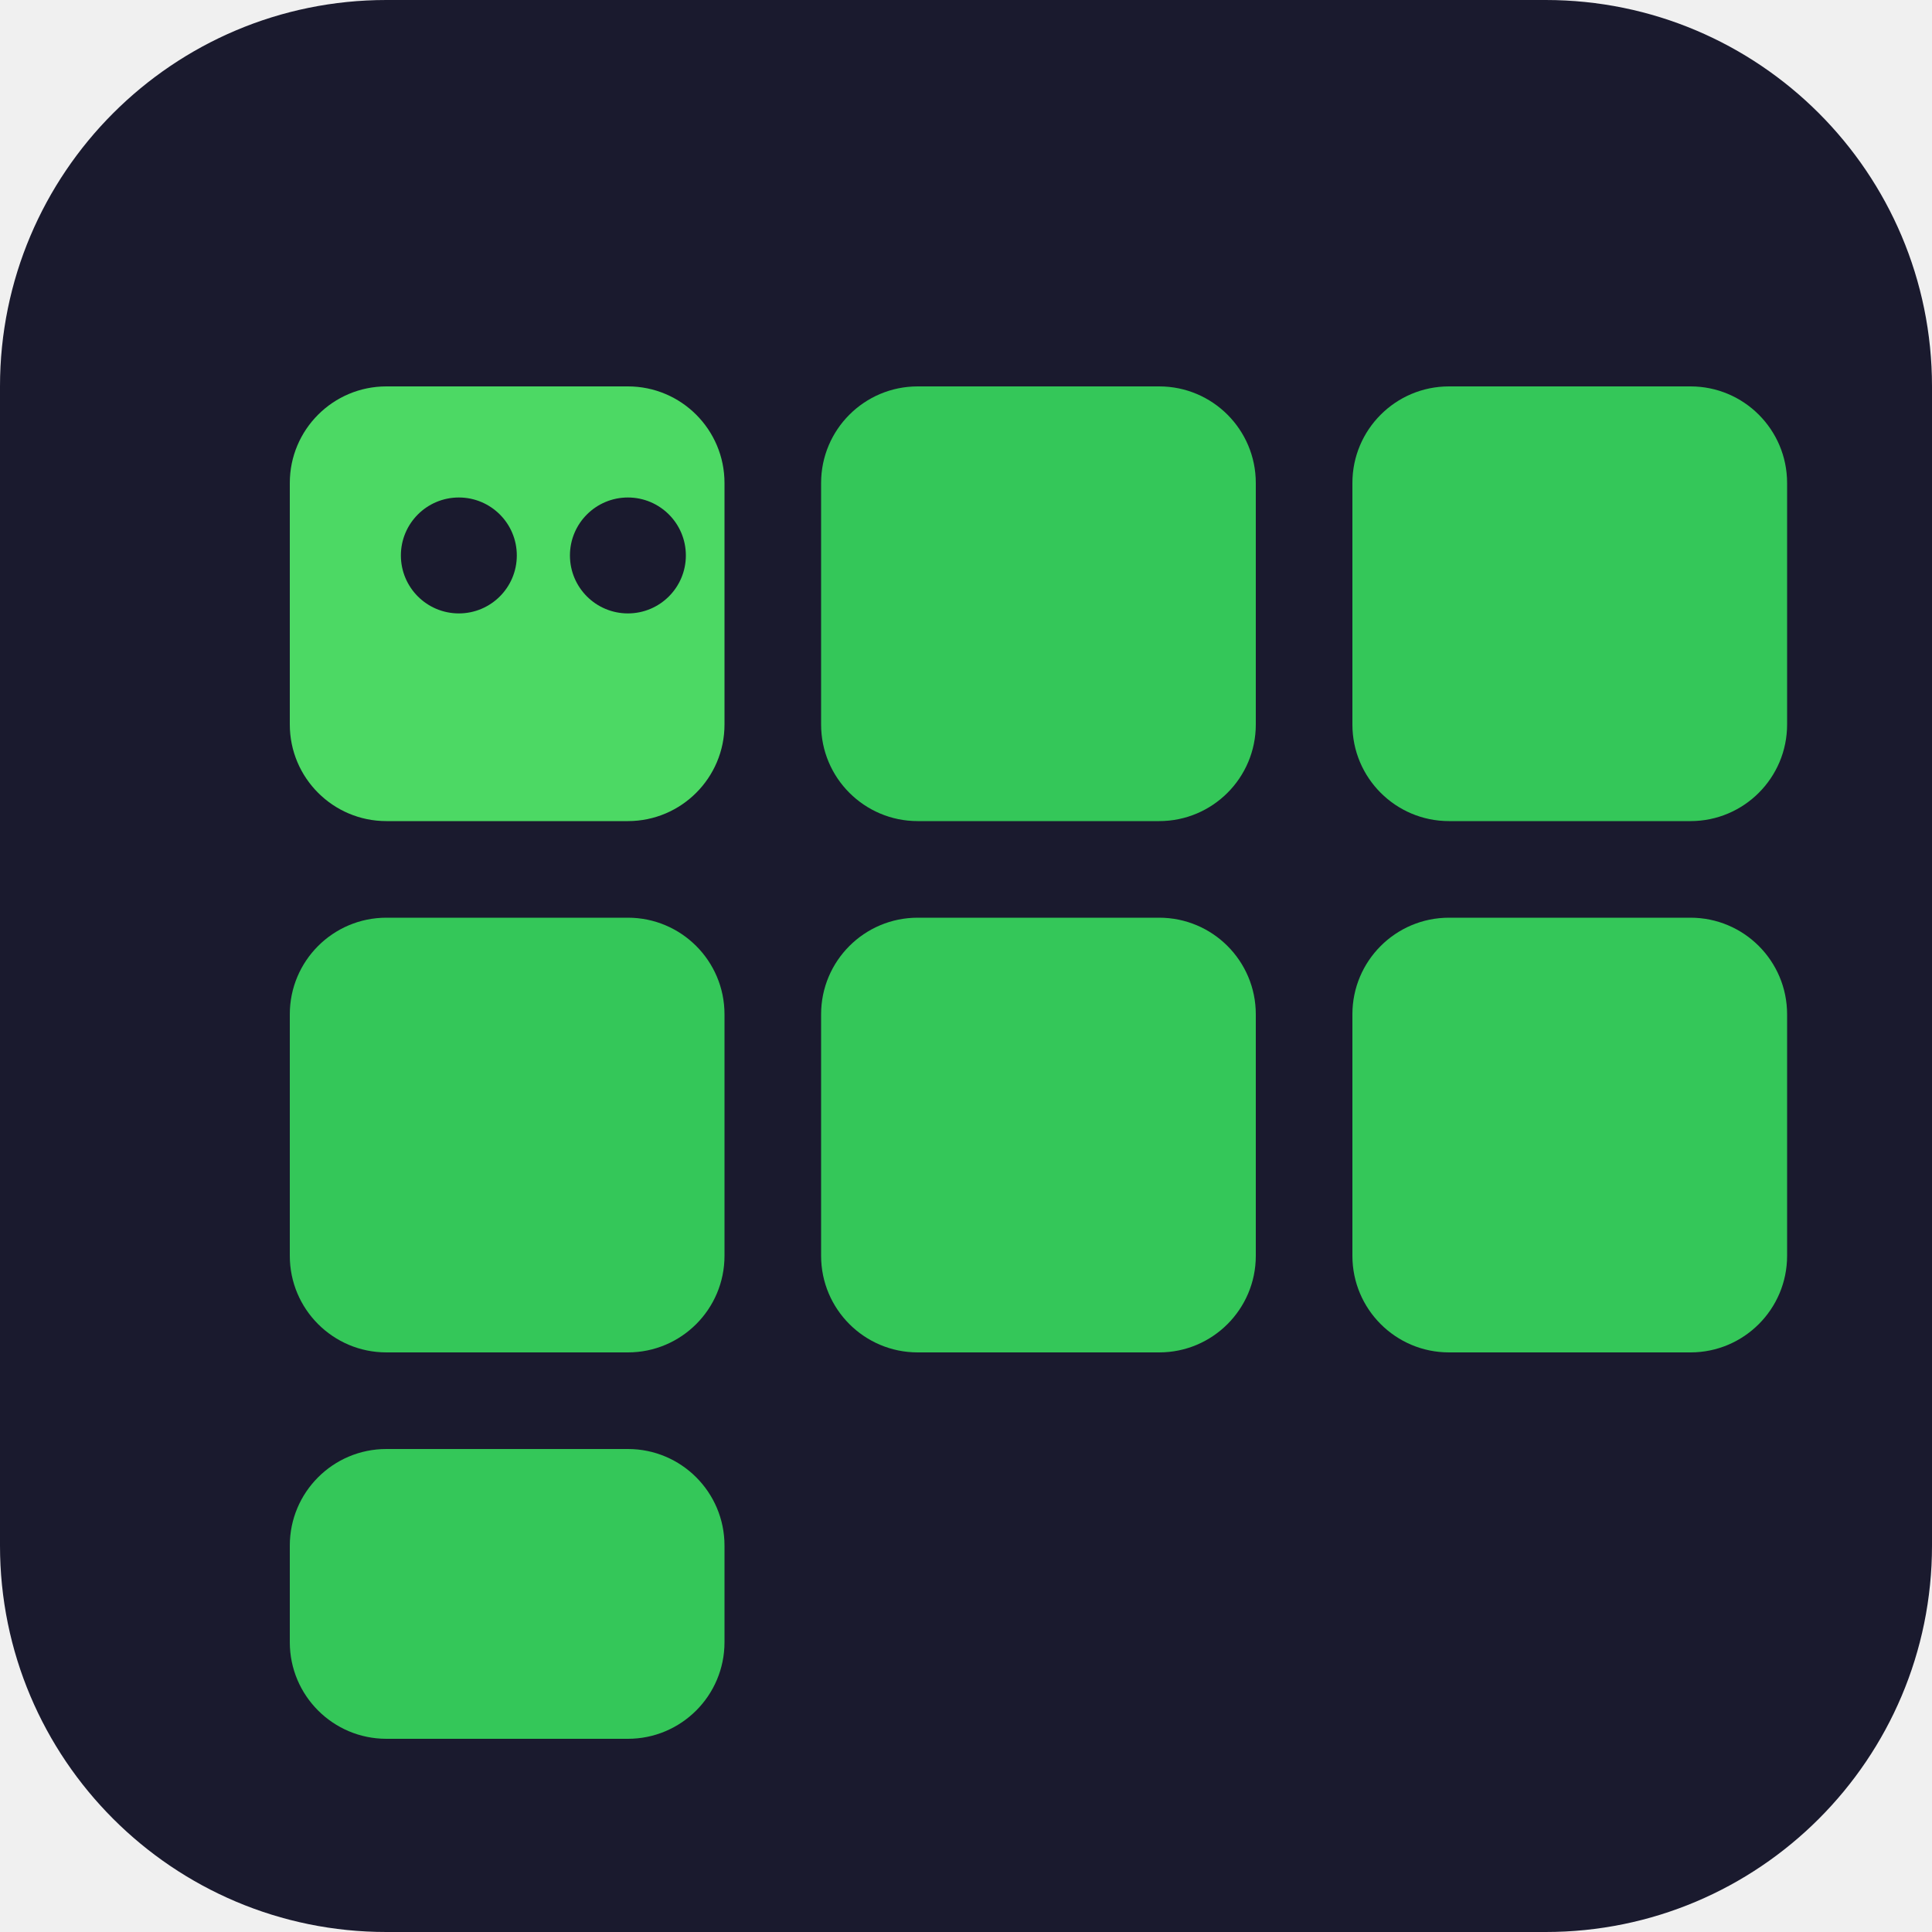
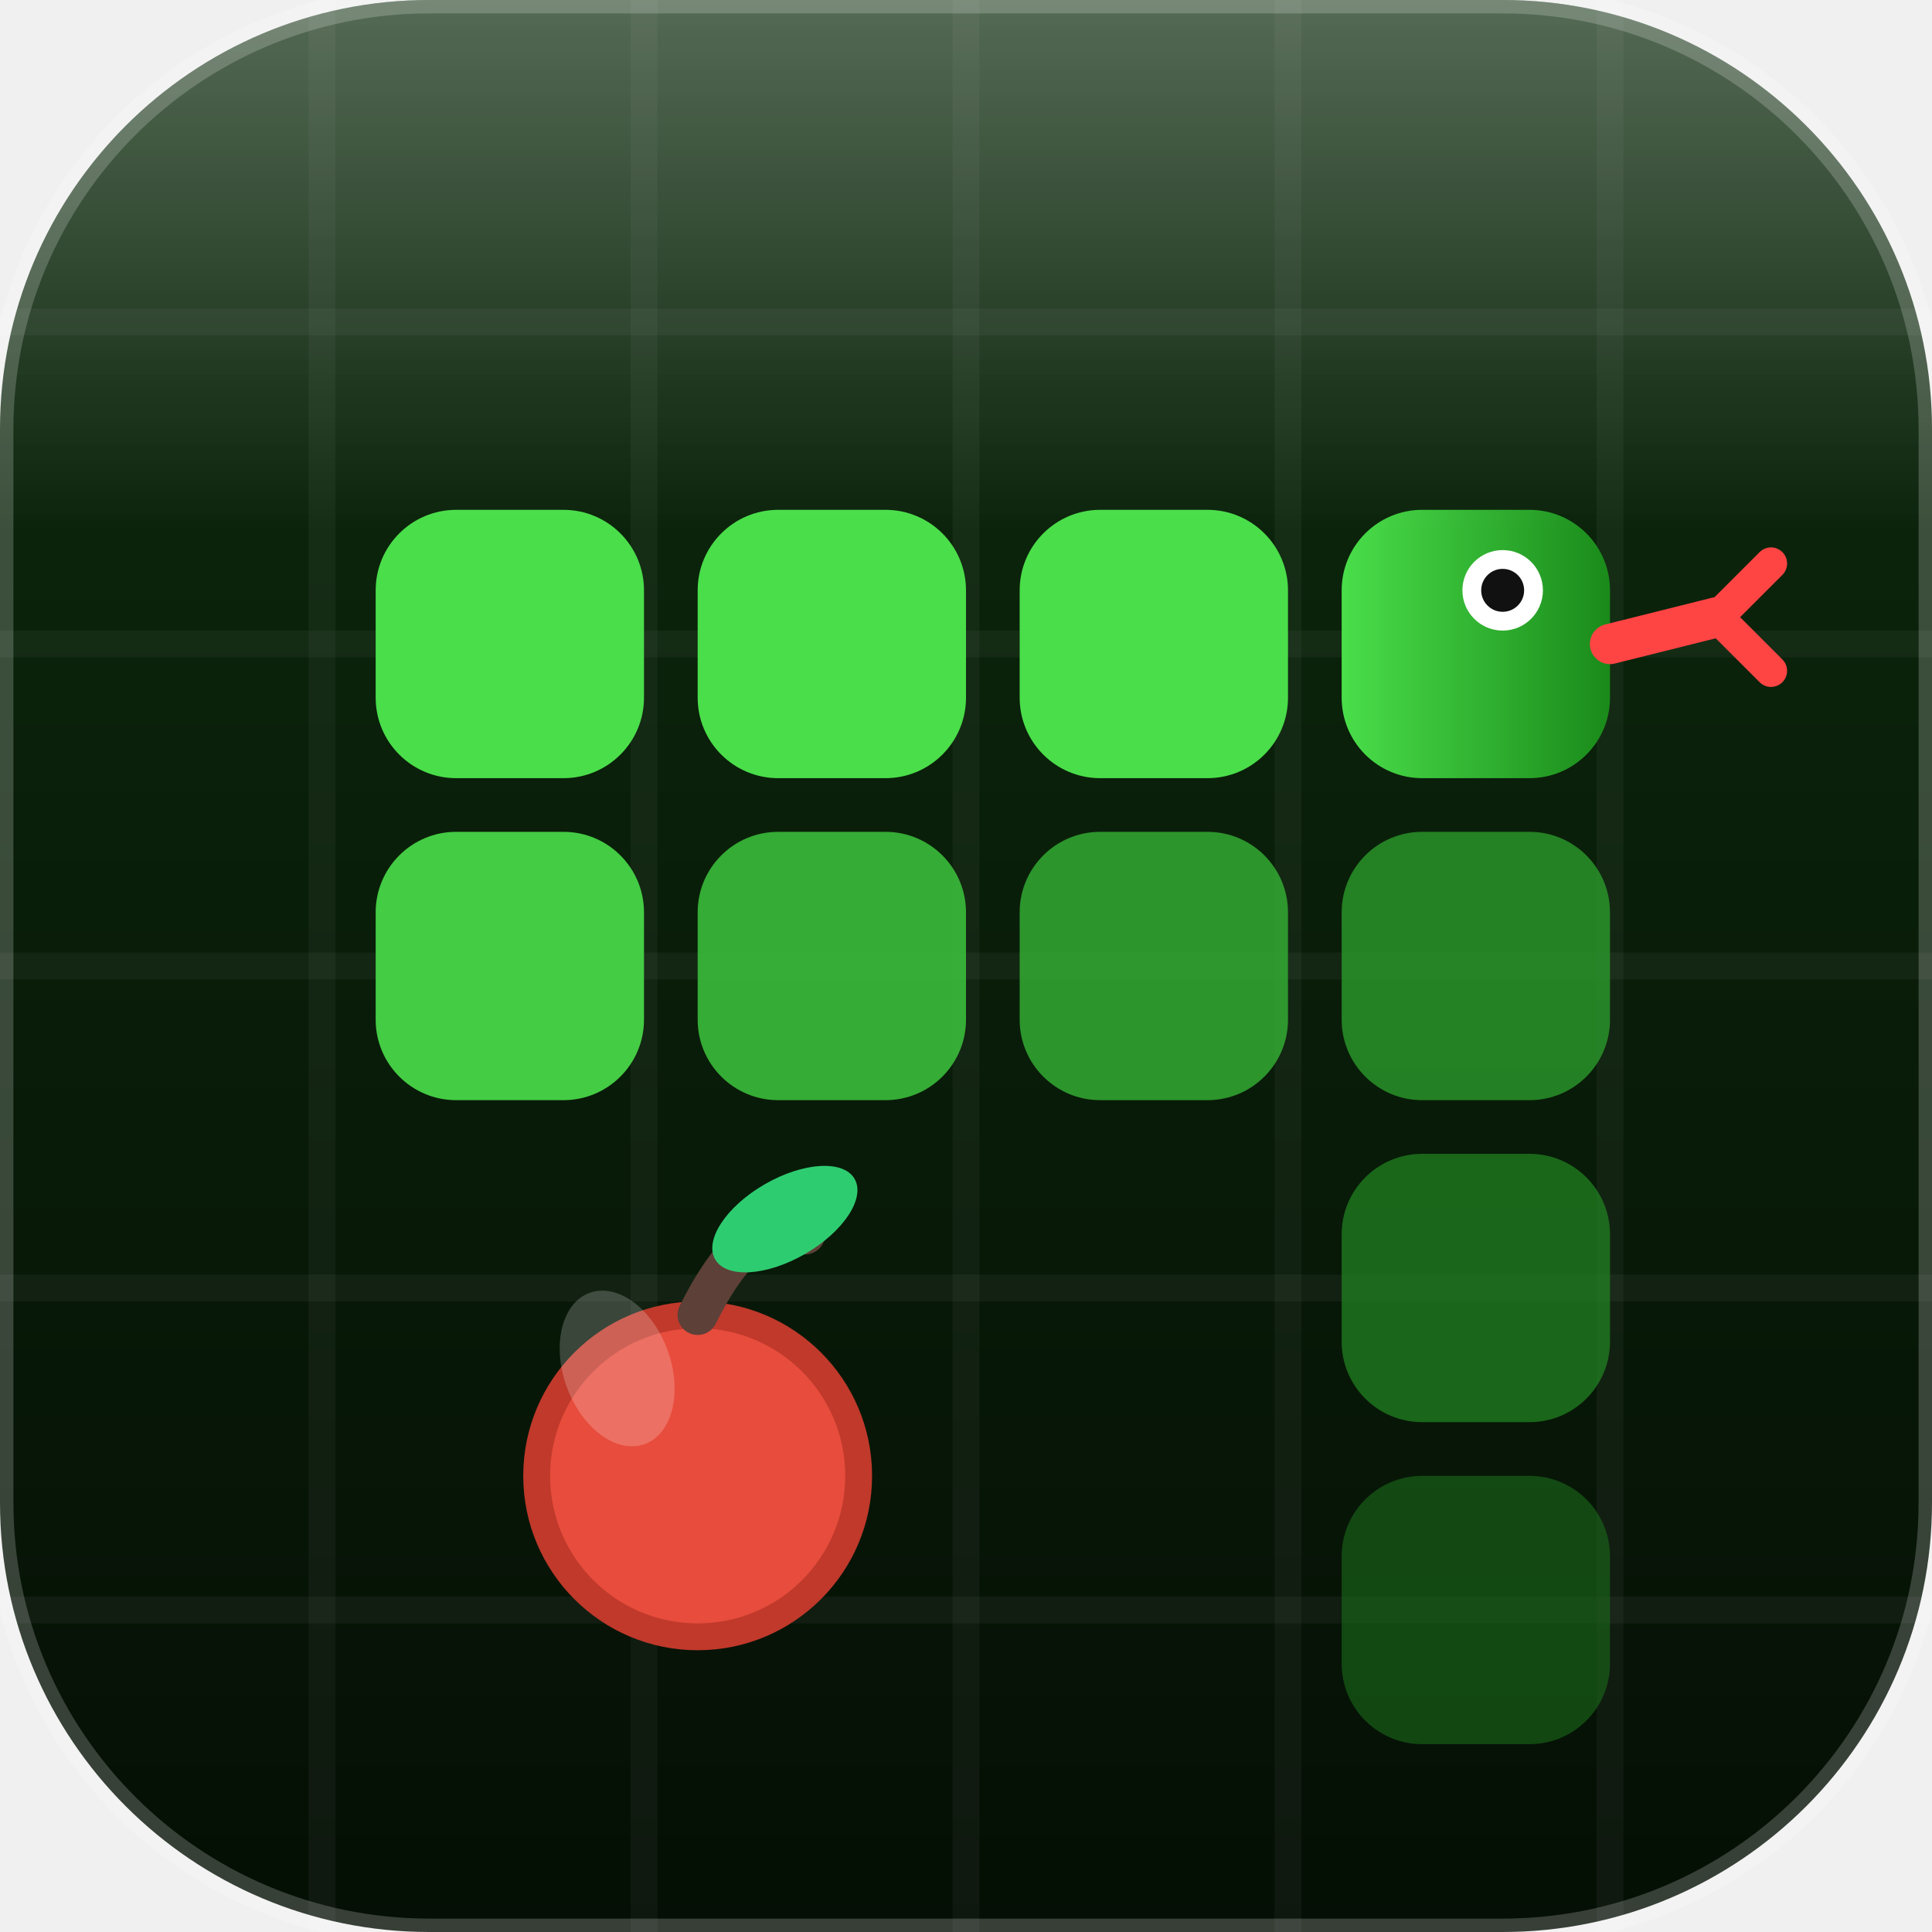
- <svg xmlns="http://www.w3.org/2000/svg" viewBox="0 0 40 40">
-   <rect width="40" height="40" rx="8" fill="#1a1a2e" />
-   <rect x="6" y="8" width="9" height="9" rx="2" fill="#4cd964" />
-   <rect x="17" y="8" width="9" height="9" rx="2" fill="#34c759" />
-   <rect x="28" y="8" width="9" height="9" rx="2" fill="#34c759" />
-   <rect x="28" y="19" width="9" height="9" rx="2" fill="#34c759" />
-   <rect x="17" y="19" width="9" height="9" rx="2" fill="#34c759" />
-   <rect x="6" y="19" width="9" height="9" rx="2" fill="#34c759" />
-   <rect x="6" y="30" width="9" height="6" rx="2" fill="#34c759" />
-   <circle cx="9.5" cy="11.5" r="1.2" fill="#1a1a2e" />
-   <circle cx="13" cy="11.5" r="1.2" fill="#1a1a2e" />
+ <svg xmlns="http://www.w3.org/2000/svg" width="72" height="72" viewBox="0 0 72 72">
+   <defs>
+     <linearGradient id="snakeBg" x1="0" y1="0" x2="0" y2="1">
+       <stop offset="0%" stop-color="#0D2B0D" />
+       <stop offset="100%" stop-color="#050F05" />
+     </linearGradient>
+     <linearGradient id="snakeShine" x1="0" y1="0" x2="0" y2="1">
+       <stop offset="0%" stop-color="rgba(255,255,255,0.3)" />
+       <stop offset="55%" stop-color="rgba(255,255,255,0)" />
+     </linearGradient>
+     <linearGradient id="snakeBodyGrad" x1="0" y1="0" x2="1" y2="0">
+       <stop offset="0%" stop-color="#4ADE4A" />
+       <stop offset="100%" stop-color="#1A8A1A" />
+     </linearGradient>
+     <clipPath id="snakeClip">
+       <rect width="72" height="72" rx="16" ry="16" />
+     </clipPath>
+   </defs>
+   <rect width="72" height="72" rx="16" fill="url(#snakeBg)" />
+   <line x1="12" y1="0" x2="12" y2="72" stroke="rgba(255,255,255,0.04)" stroke-width="1" />
+   <line x1="24" y1="0" x2="24" y2="72" stroke="rgba(255,255,255,0.04)" stroke-width="1" />
+   <line x1="36" y1="0" x2="36" y2="72" stroke="rgba(255,255,255,0.04)" stroke-width="1" />
+   <line x1="48" y1="0" x2="48" y2="72" stroke="rgba(255,255,255,0.04)" stroke-width="1" />
+   <line x1="60" y1="0" x2="60" y2="72" stroke="rgba(255,255,255,0.04)" stroke-width="1" />
+   <line x1="0" y1="12" x2="72" y2="12" stroke="rgba(255,255,255,0.04)" stroke-width="1" />
+   <line x1="0" y1="24" x2="72" y2="24" stroke="rgba(255,255,255,0.04)" stroke-width="1" />
+   <line x1="0" y1="36" x2="72" y2="36" stroke="rgba(255,255,255,0.04)" stroke-width="1" />
+   <line x1="0" y1="48" x2="72" y2="48" stroke="rgba(255,255,255,0.04)" stroke-width="1" />
+   <line x1="0" y1="60" x2="72" y2="60" stroke="rgba(255,255,255,0.04)" stroke-width="1" />
+   <rect x="50" y="55" width="10" height="10" rx="3" fill="#1A6A1A" opacity="0.6" />
+   <rect x="50" y="43" width="10" height="10" rx="3" fill="#228822" opacity="0.7" />
+   <rect x="50" y="31" width="10" height="10" rx="3" fill="#2A9A2A" opacity="0.8" />
+   <rect x="38" y="31" width="10" height="10" rx="3" fill="#33AA33" opacity="0.85" />
+   <rect x="26" y="31" width="10" height="10" rx="3" fill="#3ABB3A" opacity="0.9" />
+   <rect x="14" y="31" width="10" height="10" rx="3" fill="#44CC44" />
+   <rect x="14" y="19" width="10" height="10" rx="3" fill="#4ADE4A" />
+   <rect x="26" y="19" width="10" height="10" rx="3" fill="#4ADE4A" />
+   <rect x="38" y="19" width="10" height="10" rx="3" fill="#4ADE4A" />
+   <rect x="50" y="19" width="10" height="10" rx="3" fill="url(#snakeBodyGrad)" />
+   <circle cx="56" cy="22" r="1.5" fill="white" />
+   <circle cx="56" cy="22" r="0.8" fill="#111" />
+   <line x1="60" y1="24" x2="64" y2="23" stroke="#FF4444" stroke-width="1.5" stroke-linecap="round" />
+   <line x1="64" y1="23" x2="66" y2="21" stroke="#FF4444" stroke-width="1.2" stroke-linecap="round" />
+   <line x1="64" y1="23" x2="66" y2="25" stroke="#FF4444" stroke-width="1.2" stroke-linecap="round" />
+   <circle cx="26" cy="55" r="6" fill="#E74C3C" />
+   <circle cx="26" cy="55" r="6" fill="none" stroke="#C0392B" stroke-width="1" />
+   <ellipse cx="23" cy="51" rx="2" ry="3" fill="rgba(255,255,255,0.2)" transform="rotate(-20 23 51)" />
+   <path d="M26 49 Q28 45 30 46" stroke="#5D4037" stroke-width="1.5" fill="none" stroke-linecap="round" />
+   <ellipse cx="29" cy="45.5" rx="3" ry="1.5" fill="#2ECC71" transform="rotate(-30 29 45)" />
+   <rect width="72" height="36" rx="16" fill="url(#snakeShine)" clip-path="url(#snakeClip)" />
+   <rect width="72" height="72" rx="16" fill="none" stroke="rgba(255,255,255,0.2)" stroke-width="1" />
</svg>
